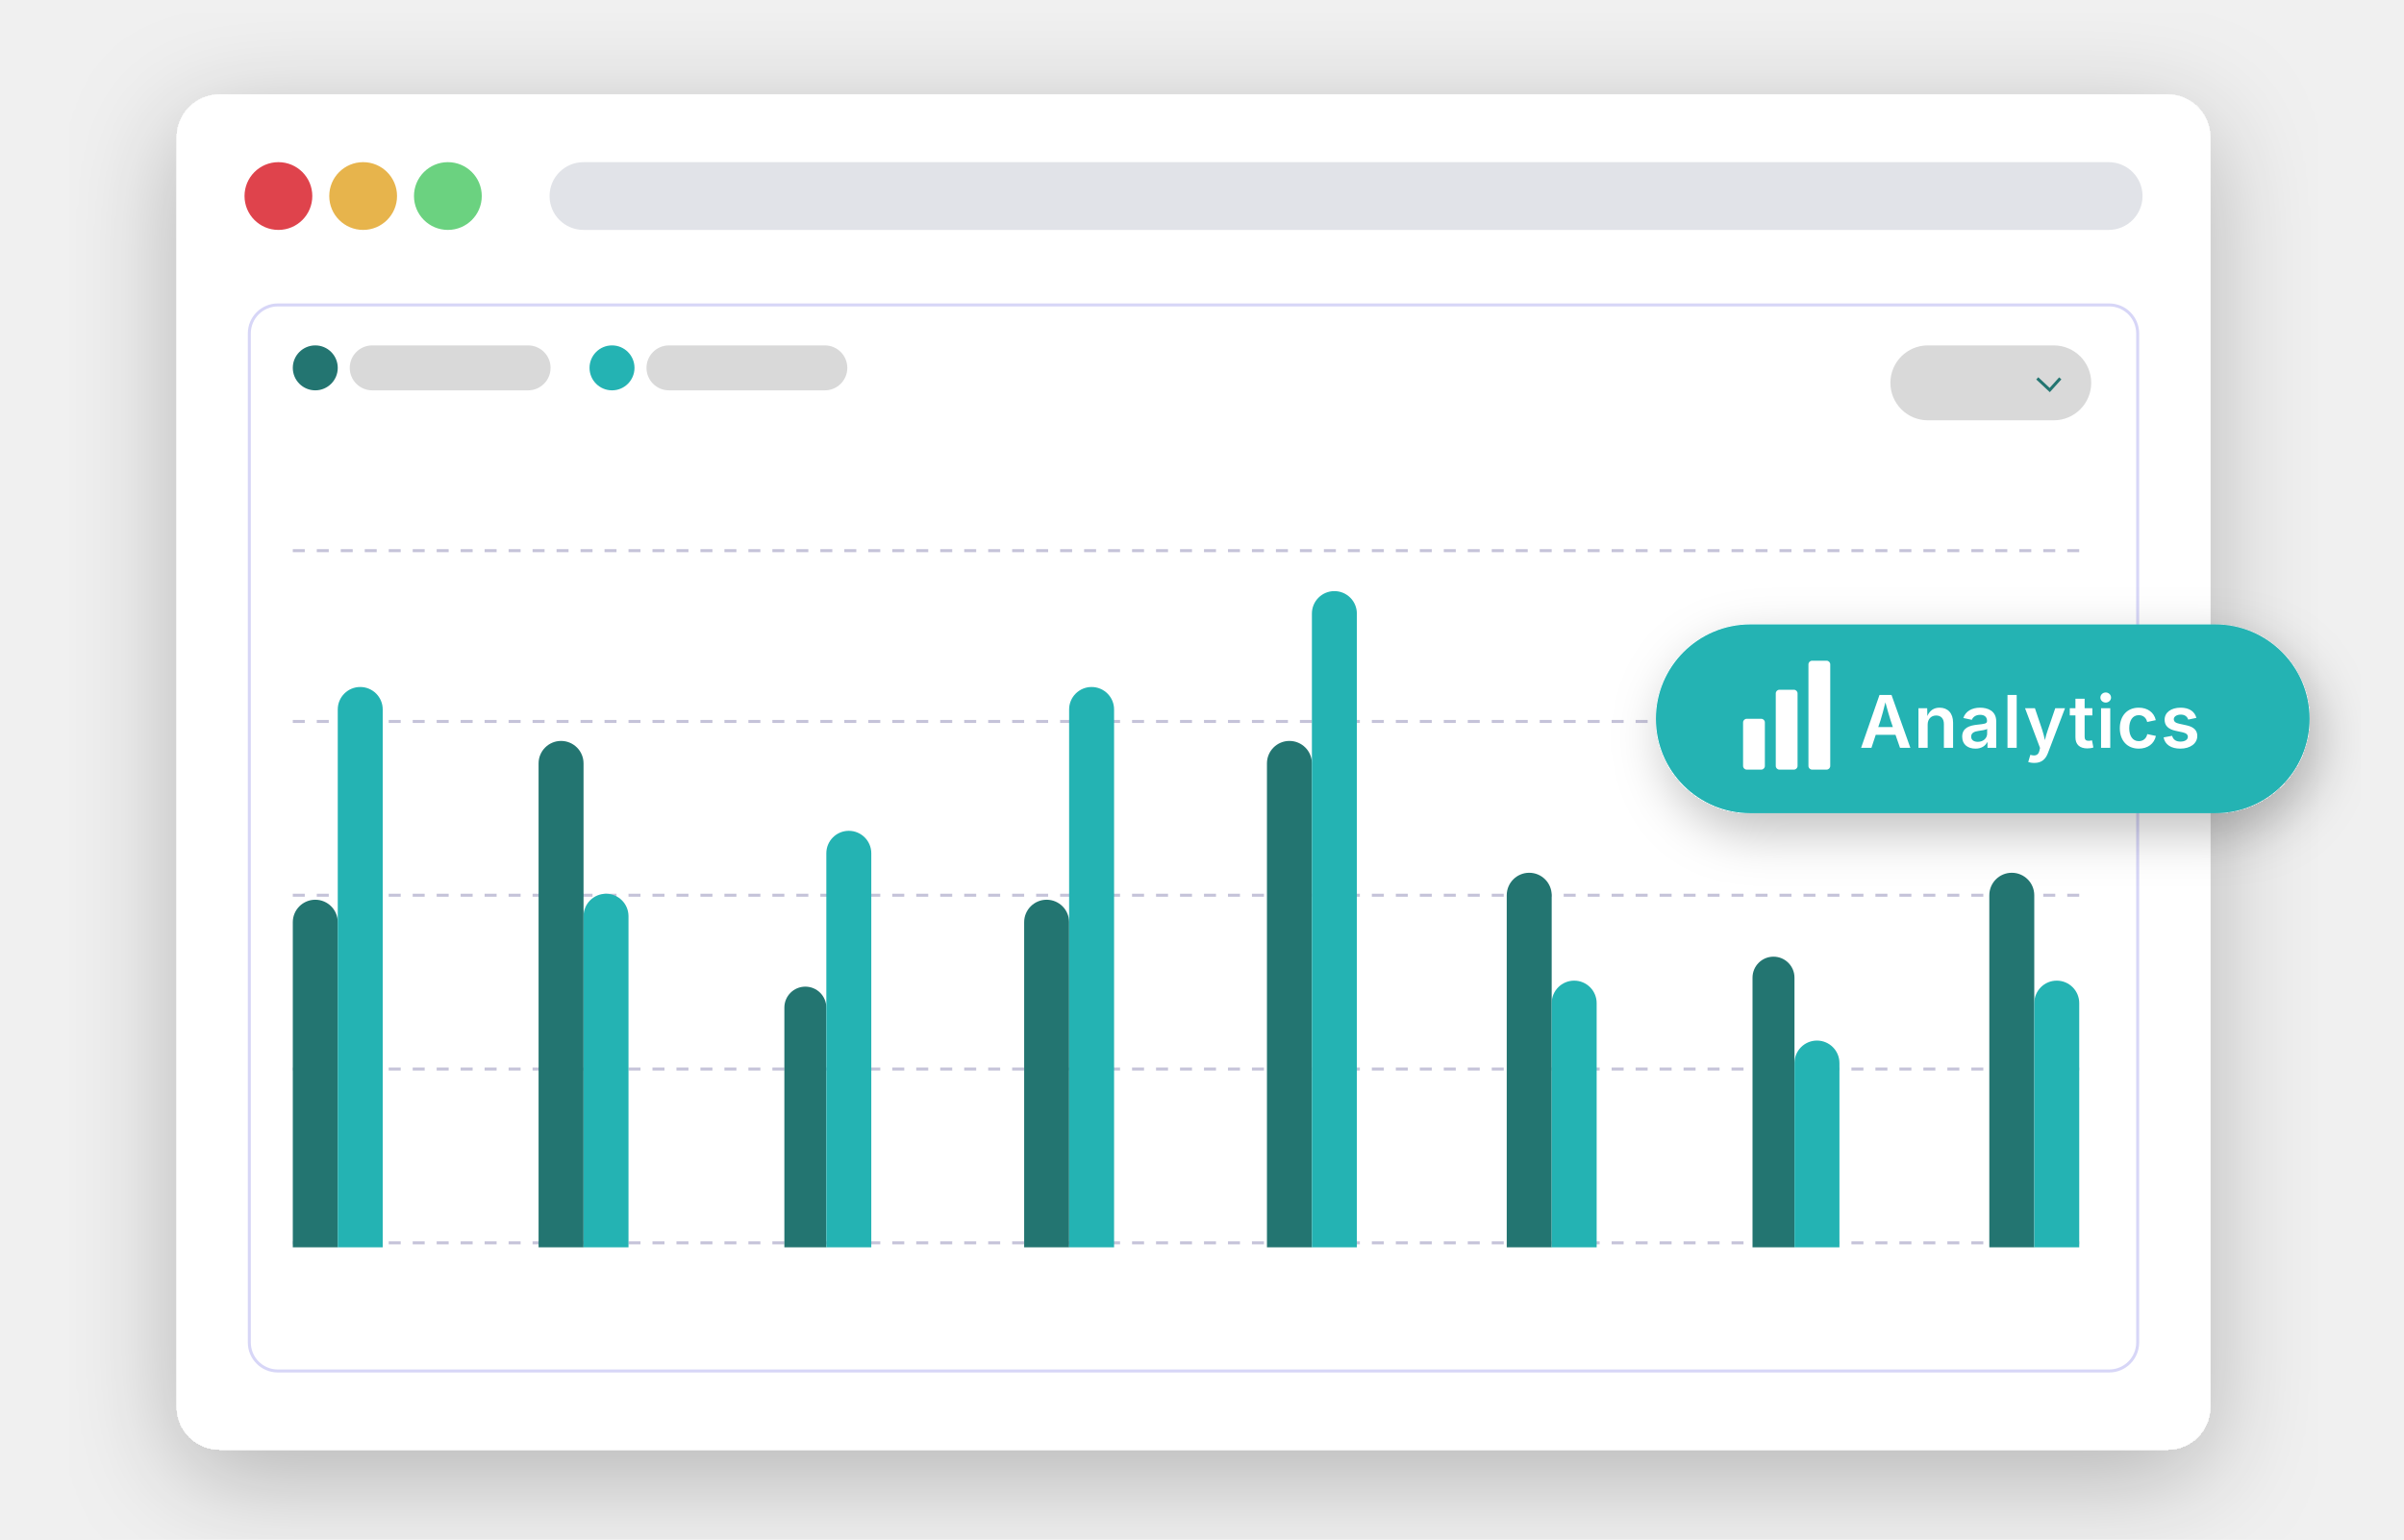
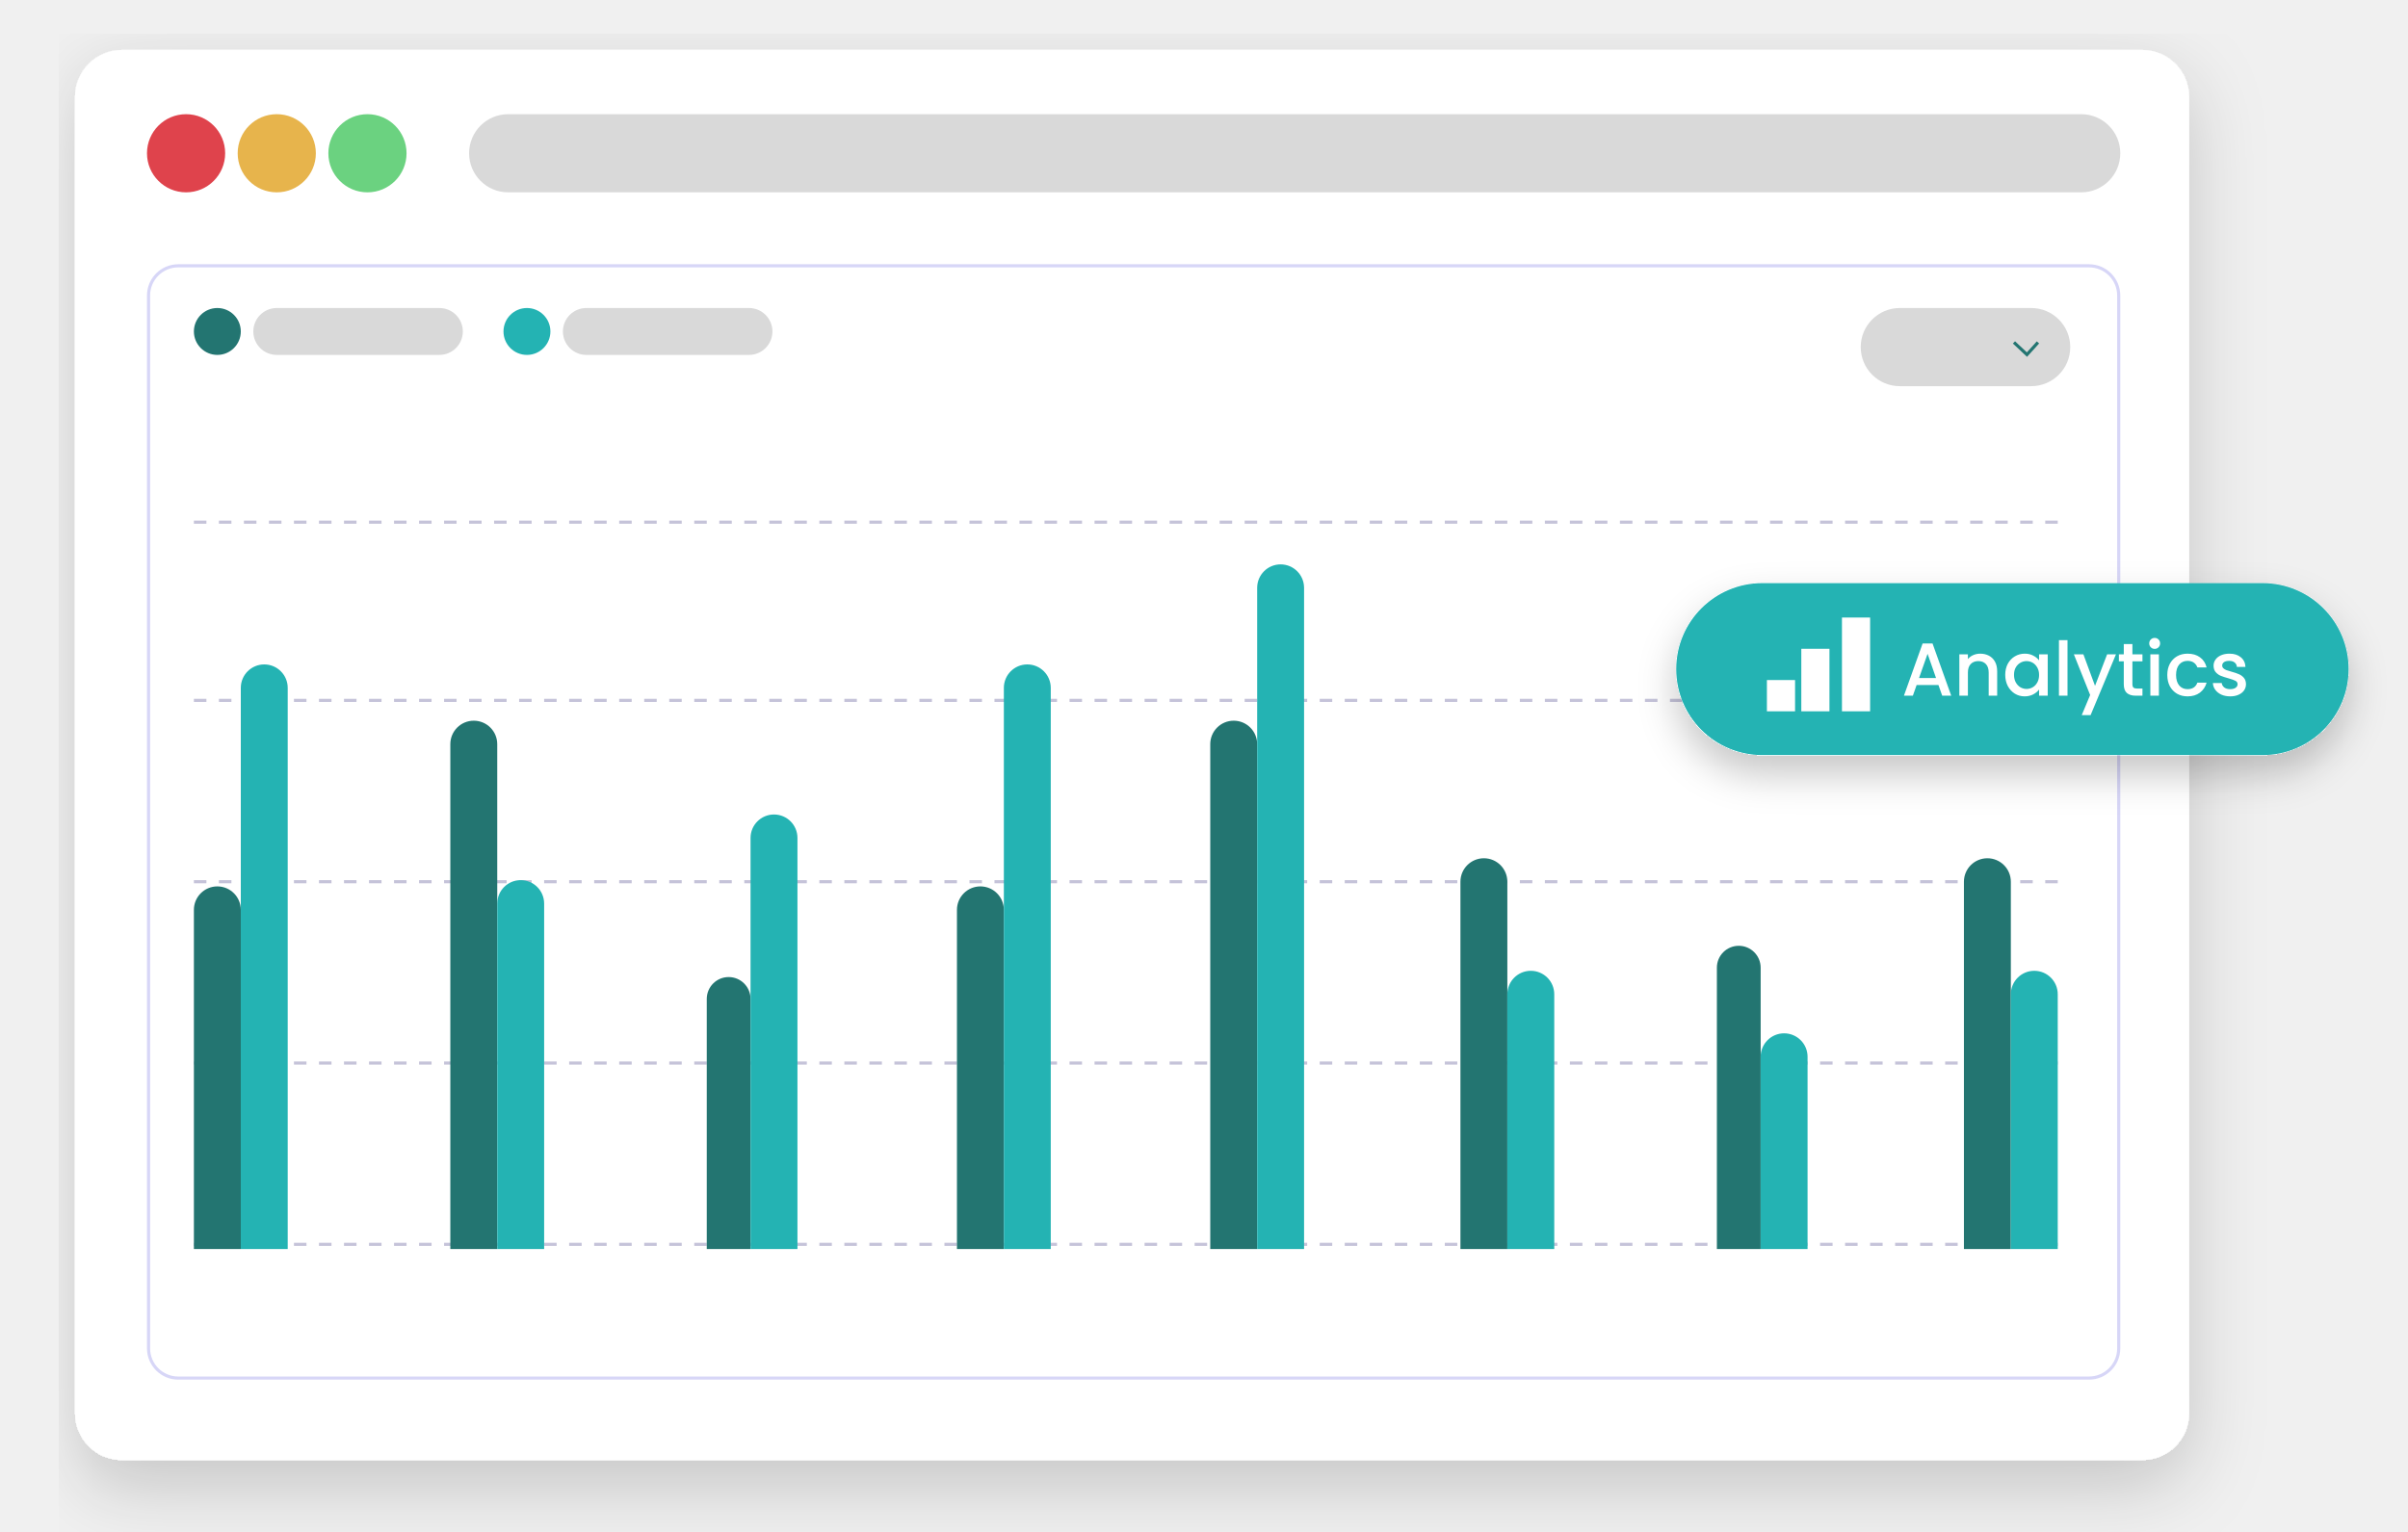
- <svg xmlns="http://www.w3.org/2000/svg" width="331" height="212" viewBox="0 0 331 212" fill="none">
+ <svg xmlns="http://www.w3.org/2000/svg" width="770" height="490" viewBox="0 0 770 490" fill="none">
  <defs>
-     <filter id="filter0_d_reports" x="9.568" y="1.926" width="309.531" height="216.197" filterUnits="userSpaceOnUse" color-interpolation-filters="sRGB">
+     <filter id="filter_main_shadow" x="-5" y="-5" width="770" height="490" filterUnits="userSpaceOnUse" color-interpolation-filters="sRGB">
      <feFlood flood-opacity="0" result="BackgroundImageFix" />
      <feColorMatrix in="SourceAlpha" type="matrix" values="0 0 0 0 0 0 0 0 0 0 0 0 0 0 0 0 0 0 127 0" result="hardAlpha" />
-       <feOffset dy="3.691" />
-       <feGaussianBlur stdDeviation="7.383" />
+       <feOffset dy="8" />
+       <feGaussianBlur stdDeviation="12" />
      <feComposite in2="hardAlpha" operator="out" />
-       <feColorMatrix type="matrix" values="0 0 0 0 0 0 0 0 0 0 0 0 0 0 0 0 0 0 0.25 0" />
+       <feColorMatrix type="matrix" values="0 0 0 0 0 0 0 0 0 0 0 0 0 0 0 0 0 0 0.18 0" />
      <feBlend mode="normal" in2="BackgroundImageFix" result="effect1_dropShadow" />
      <feBlend mode="normal" in="SourceGraphic" in2="effect1_dropShadow" result="shape" />
    </filter>
-     <filter id="filter_badge_reports" x="220" y="80" width="105" height="42" filterUnits="userSpaceOnUse" color-interpolation-filters="sRGB">
+     <filter id="filter_pill_shadow" x="500" y="160" width="250" height="90" filterUnits="userSpaceOnUse" color-interpolation-filters="sRGB">
      <feFlood flood-opacity="0" result="BackgroundImageFix" />
      <feColorMatrix in="SourceAlpha" type="matrix" values="0 0 0 0 0 0 0 0 0 0 0 0 0 0 0 0 0 0 127 0" result="hardAlpha" />
-       <feOffset dx="1.285" dy="2.57" />
-       <feGaussianBlur stdDeviation="3.427" />
+       <feOffset dy="6" />
+       <feGaussianBlur stdDeviation="6" />
      <feComposite in2="hardAlpha" operator="out" />
-       <feColorMatrix type="matrix" values="0 0 0 0 0 0 0 0 0 0 0 0 0 0 0 0 0 0 0.25 0" />
+       <feColorMatrix type="matrix" values="0 0 0 0 0 0 0 0 0 0 0 0 0 0 0 0 0 0 0.22 0" />
      <feBlend mode="normal" in2="BackgroundImageFix" result="effect1_dropShadow" />
      <feBlend mode="normal" in="SourceGraphic" in2="effect1_dropShadow" result="shape" />
    </filter>
-     <clipPath id="clip0_reports">
-       <rect width="330.667" height="212" fill="white" />
-     </clipPath>
  </defs>
-   <g clip-path="url(#clip0_reports)">
-     <g filter="url(#filter0_d_reports)">
-       <rect x="24.334" y="13" width="280" height="186.667" rx="5.919" fill="white" />
+   <g transform="translate(24, 16)">
+     <g filter="url(#filter_main_shadow)">
+       <rect width="676" height="451" rx="15" fill="white" />
    </g>
-     <ellipse cx="38.334" cy="27" rx="4.667" ry="4.667" fill="#DF434C" />
-     <ellipse cx="50" cy="27" rx="4.667" ry="4.667" fill="#E7B44C" />
-     <ellipse cx="61.667" cy="27" rx="4.667" ry="4.667" fill="#6BD280" />
-     <rect x="75.667" y="22.334" width="219.333" height="9.333" rx="4.667" fill="#E1E3E8" />
-     <g transform="translate(34.33, 42) scale(0.4127)">
-       <rect x="0" y="0" width="630" height="355.767" rx="9.5" fill="white" stroke="#D7D6F7" />
-       <line x1="14.5" y1="139" x2="610.5" y2="139" stroke="#8C89B4" stroke-opacity="0.5" stroke-dasharray="4 4" />
-       <line x1="14.5" y1="82" x2="610.5" y2="82" stroke="#8C89B4" stroke-opacity="0.5" stroke-dasharray="4 4" />
-       <line x1="14.5" y1="197" x2="610.5" y2="197" stroke="#8C89B4" stroke-opacity="0.5" stroke-dasharray="4 4" />
-       <line x1="14.5" y1="255" x2="610.5" y2="255" stroke="#8C89B4" stroke-opacity="0.5" stroke-dasharray="4 4" />
-       <line x1="14.5" y1="313" x2="610.5" y2="313" stroke="#8C89B4" stroke-opacity="0.5" stroke-dasharray="4 4" />
-       <path d="M14.5 206C14.5 201.858 17.858 198.5 22 198.5V198.5C26.142 198.5 29.5 201.858 29.5 206V314.5H14.5V206Z" fill="#237571" />
-       <path d="M258.5 206C258.5 201.858 261.858 198.5 266 198.5V198.5C270.142 198.5 273.5 201.858 273.5 206V314.5H258.5V206Z" fill="#237571" />
-       <path d="M29.5 135C29.5 130.858 32.858 127.5 37 127.5V127.5C41.142 127.5 44.5 130.858 44.5 135V314.5H29.5V135Z" fill="#24B3B3" />
-       <path d="M273.5 135C273.5 130.858 276.858 127.5 281 127.5V127.5C285.142 127.5 288.5 130.858 288.5 135V314.5H273.5V135Z" fill="#24B3B3" />
-       <path d="M96.5 153C96.5 148.858 99.858 145.5 104 145.5V145.5C108.142 145.5 111.5 148.858 111.5 153V314.5H96.5V153Z" fill="#237571" />
-       <path d="M339.5 153C339.5 148.858 342.858 145.5 347 145.5V145.5C351.142 145.5 354.5 148.858 354.5 153V314.5H339.5V153Z" fill="#237571" />
-       <path d="M178.5 234.5C178.5 230.634 181.634 227.5 185.5 227.5V227.5C189.366 227.5 192.5 230.634 192.5 234.5V314.5H178.5V234.5Z" fill="#237571" />
-       <path d="M419.5 197C419.5 192.858 422.858 189.5 427 189.5V189.5C431.142 189.5 434.5 192.858 434.5 197V314.5H419.5V197Z" fill="#237571" />
-       <path d="M501.5 224.5C501.5 220.634 504.634 217.5 508.5 217.5V217.5C512.366 217.5 515.5 220.634 515.5 224.5V314.5H501.5V224.5Z" fill="#237571" />
-       <path d="M580.5 197C580.5 192.858 583.858 189.5 588 189.5V189.5C592.142 189.5 595.5 192.858 595.5 197V314.5H580.5V197Z" fill="#237571" />
-       <path d="M111.5 204C111.5 199.858 114.858 196.5 119 196.5V196.5C123.142 196.5 126.5 199.858 126.5 204V314.5H111.5V204Z" fill="#24B3B3" />
-       <path d="M354.5 103C354.5 98.858 357.858 95.5 362 95.5V95.5C366.142 95.5 369.5 98.858 369.5 103V314.5H354.5V103Z" fill="#24B3B3" />
-       <path d="M434.5 233C434.5 228.858 437.858 225.5 442 225.5V225.5C446.142 225.5 449.5 228.858 449.5 233V314.5H434.5V233Z" fill="#24B3B3" />
-       <path d="M595.5 233C595.5 228.858 598.858 225.5 603 225.5V225.5C607.142 225.5 610.5 228.858 610.5 233V314.5H595.5V233Z" fill="#24B3B3" />
-       <path d="M515.5 253C515.5 248.858 518.858 245.5 523 245.5V245.5C527.142 245.5 530.5 248.858 530.5 253V314.5H515.5V253Z" fill="#24B3B3" />
-       <path d="M29.5 21C29.5 25.142 26.142 28.5 22 28.5C17.858 28.5 14.5 25.142 14.5 21C14.5 16.858 17.858 13.5 22 13.5C26.142 13.5 29.5 16.858 29.5 21Z" fill="#237571" />
-       <path d="M128.5 21C128.5 25.142 125.142 28.5 121 28.5C116.858 28.5 113.5 25.142 113.5 21C113.5 16.858 116.858 13.5 121 13.5C125.142 13.5 128.5 16.858 128.5 21Z" fill="#24B3B3" />
-       <path d="M192.5 183C192.5 178.858 195.858 175.5 200 175.5V175.5C204.142 175.5 207.5 178.858 207.5 183V314.5H192.5V183Z" fill="#24B3B3" />
-       <rect x="33.5" y="13.5" width="67" height="15" rx="7.5" fill="#D9D9D9" />
-       <rect x="132.5" y="13.5" width="67" height="15" rx="7.5" fill="#D9D9D9" />
-       <rect x="547.5" y="13.5" width="67" height="25" rx="12.5" fill="#D9D9D9" />
-       <path d="M596.5 24.5L600.657 28.395L604.174 24.5" stroke="#237571" />
-     </g>
-     <g filter="url(#filter_badge_reports)">
-       <rect x="228" y="86" width="90" height="26" rx="13" fill="#24B3B3" />
-       <rect x="240" y="99" width="3" height="7" rx="0.5" fill="white" />
-       <rect x="244.5" y="95" width="3" height="11" rx="0.5" fill="white" />
-       <rect x="249" y="91" width="3" height="15" rx="0.5" fill="white" />
-       <text x="256" y="103" fill="white" font-family="system-ui, -apple-system, sans-serif" font-size="10" font-weight="600" letter-spacing="0.2">Analytics</text>
+     <rect x="126" y="20.523" width="528" height="25" rx="12.5" fill="#D9D9D9" />
+     <rect x="81" y="20.523" width="25" height="25" rx="12.5" fill="#6BD280" />
+     <rect x="52" y="20.523" width="25" height="25" rx="12.5" fill="#E7B44C" />
+     <rect x="23" y="20.523" width="25" height="25" rx="12.5" fill="#DF434C" />
+     <rect x="23.5" y="69.023" width="630" height="355.767" rx="9.5" fill="white" stroke="#D7D6F7" />
+     <line x1="38" y1="208.023" x2="634" y2="208.023" stroke="#8C89B4" stroke-opacity="0.5" stroke-dasharray="4 4" />
+     <line x1="38" y1="151.023" x2="634" y2="151.023" stroke="#8C89B4" stroke-opacity="0.5" stroke-dasharray="4 4" />
+     <line x1="38" y1="266.023" x2="634" y2="266.023" stroke="#8C89B4" stroke-opacity="0.5" stroke-dasharray="4 4" />
+     <line x1="38" y1="324.023" x2="634" y2="324.023" stroke="#8C89B4" stroke-opacity="0.5" stroke-dasharray="4 4" />
+     <line x1="38" y1="382.023" x2="634" y2="382.023" stroke="#8C89B4" stroke-opacity="0.5" stroke-dasharray="4 4" />
+     <path d="M38 275.023C38 270.881 41.358 267.523 45.5 267.523V267.523C49.642 267.523 53 270.881 53 275.023V383.523H38V275.023Z" fill="#237571" />
+     <path d="M282 275.023C282 270.881 285.358 267.523 289.5 267.523V267.523C293.642 267.523 297 270.881 297 275.023V383.523H282V275.023Z" fill="#237571" />
+     <path d="M53 204.023C53 199.881 56.358 196.523 60.5 196.523V196.523C64.642 196.523 68 199.881 68 204.023V383.523H53V204.023Z" fill="#24B3B3" />
+     <path d="M297 204.023C297 199.881 300.358 196.523 304.5 196.523V196.523C308.642 196.523 312 199.881 312 204.023V383.523H297V204.023Z" fill="#24B3B3" />
+     <path d="M120 222.023C120 217.881 123.358 214.523 127.5 214.523V214.523C131.642 214.523 135 217.881 135 222.023V383.523H120V222.023Z" fill="#237571" />
+     <path d="M363 222.023C363 217.881 366.358 214.523 370.5 214.523V214.523C374.642 214.523 378 217.881 378 222.023V383.523H363V222.023Z" fill="#237571" />
+     <path d="M202 303.523C202 299.657 205.134 296.523 209 296.523V296.523C212.866 296.523 216 299.657 216 303.523V383.523H202V303.523Z" fill="#237571" />
+     <path d="M443 266.023C443 261.881 446.358 258.523 450.5 258.523V258.523C454.642 258.523 458 261.881 458 266.023V383.523H443V266.023Z" fill="#237571" />
+     <path d="M525 293.523C525 289.657 528.134 286.523 532 286.523V286.523C535.866 286.523 539 289.657 539 293.523V383.523H525V293.523Z" fill="#237571" />
+     <path d="M604 266.023C604 261.881 607.358 258.523 611.5 258.523V258.523C615.642 258.523 619 261.881 619 266.023V383.523H604V266.023Z" fill="#237571" />
+     <path d="M135 273.023C135 268.881 138.358 265.523 142.5 265.523V265.523C146.642 265.523 150 268.881 150 273.023V383.523H135V273.023Z" fill="#24B3B3" />
+     <path d="M378 172.023C378 167.881 381.358 164.523 385.5 164.523V164.523C389.642 164.523 393 167.881 393 172.023V383.523H378V172.023Z" fill="#24B3B3" />
+     <path d="M458 302.023C458 297.881 461.358 294.523 465.5 294.523V294.523C469.642 294.523 473 297.881 473 302.023V383.523H458V302.023Z" fill="#24B3B3" />
+     <path d="M619 302.023C619 297.881 622.358 294.523 626.5 294.523V294.523C630.642 294.523 634 297.881 634 302.023V383.523H619V302.023Z" fill="#24B3B3" />
+     <path d="M539 322.023C539 317.881 542.358 314.523 546.5 314.523V314.523C550.642 314.523 554 317.881 554 322.023V383.523H539V322.023Z" fill="#24B3B3" />
+     <path d="M53 90.023C53 94.166 49.642 97.523 45.5 97.523C41.358 97.523 38 94.166 38 90.023C38 85.881 41.358 82.523 45.5 82.523C49.642 82.523 53 85.881 53 90.023Z" fill="#237571" />
+     <path d="M152 90.023C152 94.166 148.642 97.523 144.5 97.523C140.358 97.523 137 94.166 137 90.023C137 85.881 140.358 82.523 144.5 82.523C148.642 82.523 152 85.881 152 90.023Z" fill="#24B3B3" />
+     <path d="M216 252.023C216 247.881 219.358 244.523 223.5 244.523V244.523C227.642 244.523 231 247.881 231 252.023V383.523H216V252.023Z" fill="#24B3B3" />
+     <rect x="57" y="82.523" width="67" height="15" rx="7.5" fill="#D9D9D9" />
+     <rect x="156" y="82.523" width="67" height="15" rx="7.5" fill="#D9D9D9" />
+     <rect x="571" y="82.523" width="67" height="25" rx="12.5" fill="#D9D9D9" />
+     <path d="M620 93.523L624.157 97.418L627.674 93.523" stroke="#237571" />
+     <g filter="url(#filter_pill_shadow)">
+       <rect x="512" y="170.523" width="215" height="55" rx="27.5" fill="#24B3B3" />
+       <path d="M595.856 203.115H588.872L587.672 206.523H584.816L590.792 189.819H593.96L599.936 206.523H597.056L595.856 203.115ZM595.088 200.883L592.376 193.131L589.64 200.883H595.088ZM609.206 193.083C610.246 193.083 611.174 193.299 611.99 193.731C612.822 194.163 613.47 194.803 613.934 195.651C614.398 196.499 614.63 197.523 614.63 198.723V206.523H611.918V199.131C611.918 197.947 611.622 197.043 611.03 196.419C610.438 195.779 609.63 195.459 608.606 195.459C607.582 195.459 606.766 195.779 606.158 196.419C605.566 197.043 605.27 197.947 605.27 199.131V206.523H602.534V193.299H605.27V194.811C605.718 194.267 606.286 193.843 606.974 193.539C607.678 193.235 608.422 193.083 609.206 193.083ZM617.208 199.851C617.208 198.523 617.48 197.347 618.024 196.323C618.584 195.299 619.336 194.507 620.28 193.947C621.24 193.371 622.296 193.083 623.448 193.083C624.488 193.083 625.392 193.291 626.16 193.707C626.944 194.107 627.568 194.611 628.032 195.219V193.299H630.792V206.523H628.032V204.555C627.568 205.179 626.936 205.699 626.136 206.115C625.336 206.531 624.424 206.739 623.4 206.739C622.264 206.739 621.224 206.451 620.28 205.875C619.336 205.283 618.584 204.467 618.024 203.427C617.48 202.371 617.208 201.179 617.208 199.851ZM628.032 199.899C628.032 198.987 627.84 198.195 627.456 197.523C627.088 196.851 626.6 196.339 625.992 195.987C625.384 195.635 624.728 195.459 624.024 195.459C623.32 195.459 622.664 195.635 622.056 195.987C621.448 196.323 620.952 196.827 620.568 197.499C620.2 198.155 620.016 198.939 620.016 199.851C620.016 200.763 620.2 201.563 620.568 202.251C620.952 202.939 621.448 203.467 622.056 203.835C622.68 204.187 623.336 204.363 624.024 204.363C624.728 204.363 625.384 204.187 625.992 203.835C626.6 203.483 627.088 202.971 627.456 202.299C627.84 201.611 628.032 200.811 628.032 199.899ZM637.122 188.763V206.523H634.386V188.763H637.122ZM652.618 193.299L644.506 212.739H641.674L644.362 206.307L639.154 193.299H642.202L645.922 203.379L649.786 193.299H652.618ZM657.875 195.531V202.851C657.875 203.347 657.987 203.707 658.211 203.931C658.451 204.139 658.851 204.243 659.411 204.243H661.091V206.523H658.931C657.699 206.523 656.755 206.235 656.099 205.659C655.443 205.083 655.115 204.147 655.115 202.851V195.531H653.555V193.299H655.115V190.011H657.875V193.299H661.091V195.531H657.875ZM665.005 191.547C664.509 191.547 664.093 191.379 663.757 191.043C663.421 190.707 663.253 190.291 663.253 189.795C663.253 189.299 663.421 188.883 663.757 188.547C664.093 188.211 664.509 188.043 665.005 188.043C665.485 188.043 665.893 188.211 666.229 188.547C666.565 188.883 666.733 189.299 666.733 189.795C666.733 190.291 666.565 190.707 666.229 191.043C665.893 191.379 665.485 191.547 665.005 191.547ZM666.349 193.299V206.523H663.613V193.299H666.349ZM669.029 199.899C669.029 198.539 669.301 197.347 669.845 196.323C670.405 195.283 671.173 194.483 672.149 193.923C673.125 193.363 674.245 193.083 675.509 193.083C677.109 193.083 678.429 193.467 679.469 194.235C680.525 194.987 681.237 196.067 681.605 197.475H678.653C678.413 196.819 678.029 196.307 677.501 195.939C676.973 195.571 676.309 195.387 675.509 195.387C674.389 195.387 673.493 195.787 672.821 196.587C672.165 197.371 671.837 198.475 671.837 199.899C671.837 201.323 672.165 202.435 672.821 203.235C673.493 204.035 674.389 204.435 675.509 204.435C677.093 204.435 678.141 203.739 678.653 202.347H681.605C681.221 203.691 680.501 204.763 679.445 205.563C678.389 206.347 677.077 206.739 675.509 206.739C674.245 206.739 673.125 206.459 672.149 205.899C671.173 205.323 670.405 204.523 669.845 203.499C669.301 202.459 669.029 201.259 669.029 199.899ZM689.131 206.739C688.091 206.739 687.155 206.555 686.323 206.187C685.507 205.803 684.859 205.291 684.379 204.651C683.899 203.995 683.643 203.267 683.611 202.467H686.443C686.491 203.027 686.755 203.499 687.235 203.883C687.731 204.251 688.347 204.435 689.083 204.435C689.851 204.435 690.443 204.291 690.859 204.003C691.291 203.699 691.507 203.315 691.507 202.851C691.507 202.355 691.267 201.987 690.787 201.747C690.323 201.507 689.579 201.243 688.555 200.955C687.563 200.683 686.755 200.419 686.131 200.163C685.507 199.907 684.963 199.515 684.499 198.987C684.051 198.459 683.827 197.763 683.827 196.899C683.827 196.195 684.035 195.555 684.451 194.979C684.867 194.387 685.459 193.923 686.227 193.587C687.011 193.251 687.907 193.083 688.915 193.083C690.419 193.083 691.627 193.467 692.539 194.235C693.467 194.987 693.963 196.019 694.027 197.331H691.291C691.243 196.739 691.003 196.267 690.571 195.915C690.139 195.563 689.555 195.387 688.819 195.387C688.099 195.387 687.547 195.523 687.163 195.795C686.779 196.067 686.587 196.427 686.587 196.875C686.587 197.227 686.715 197.523 686.971 197.763C687.227 198.003 687.539 198.195 687.907 198.339C688.275 198.467 688.819 198.635 689.539 198.843C690.499 199.099 691.283 199.363 691.891 199.635C692.515 199.891 693.051 200.275 693.499 200.787C693.947 201.299 694.179 201.979 694.195 202.827C694.195 203.579 693.987 204.251 693.571 204.843C693.155 205.435 692.563 205.899 691.795 206.235C691.043 206.571 690.155 206.739 689.131 206.739Z" fill="white" />
+       <rect x="565" y="181.523" width="9" height="30" fill="white" />
+       <rect x="552" y="191.523" width="9" height="20" fill="white" />
+       <rect x="541" y="201.523" width="9" height="10" fill="white" />
    </g>
  </g>
</svg>
